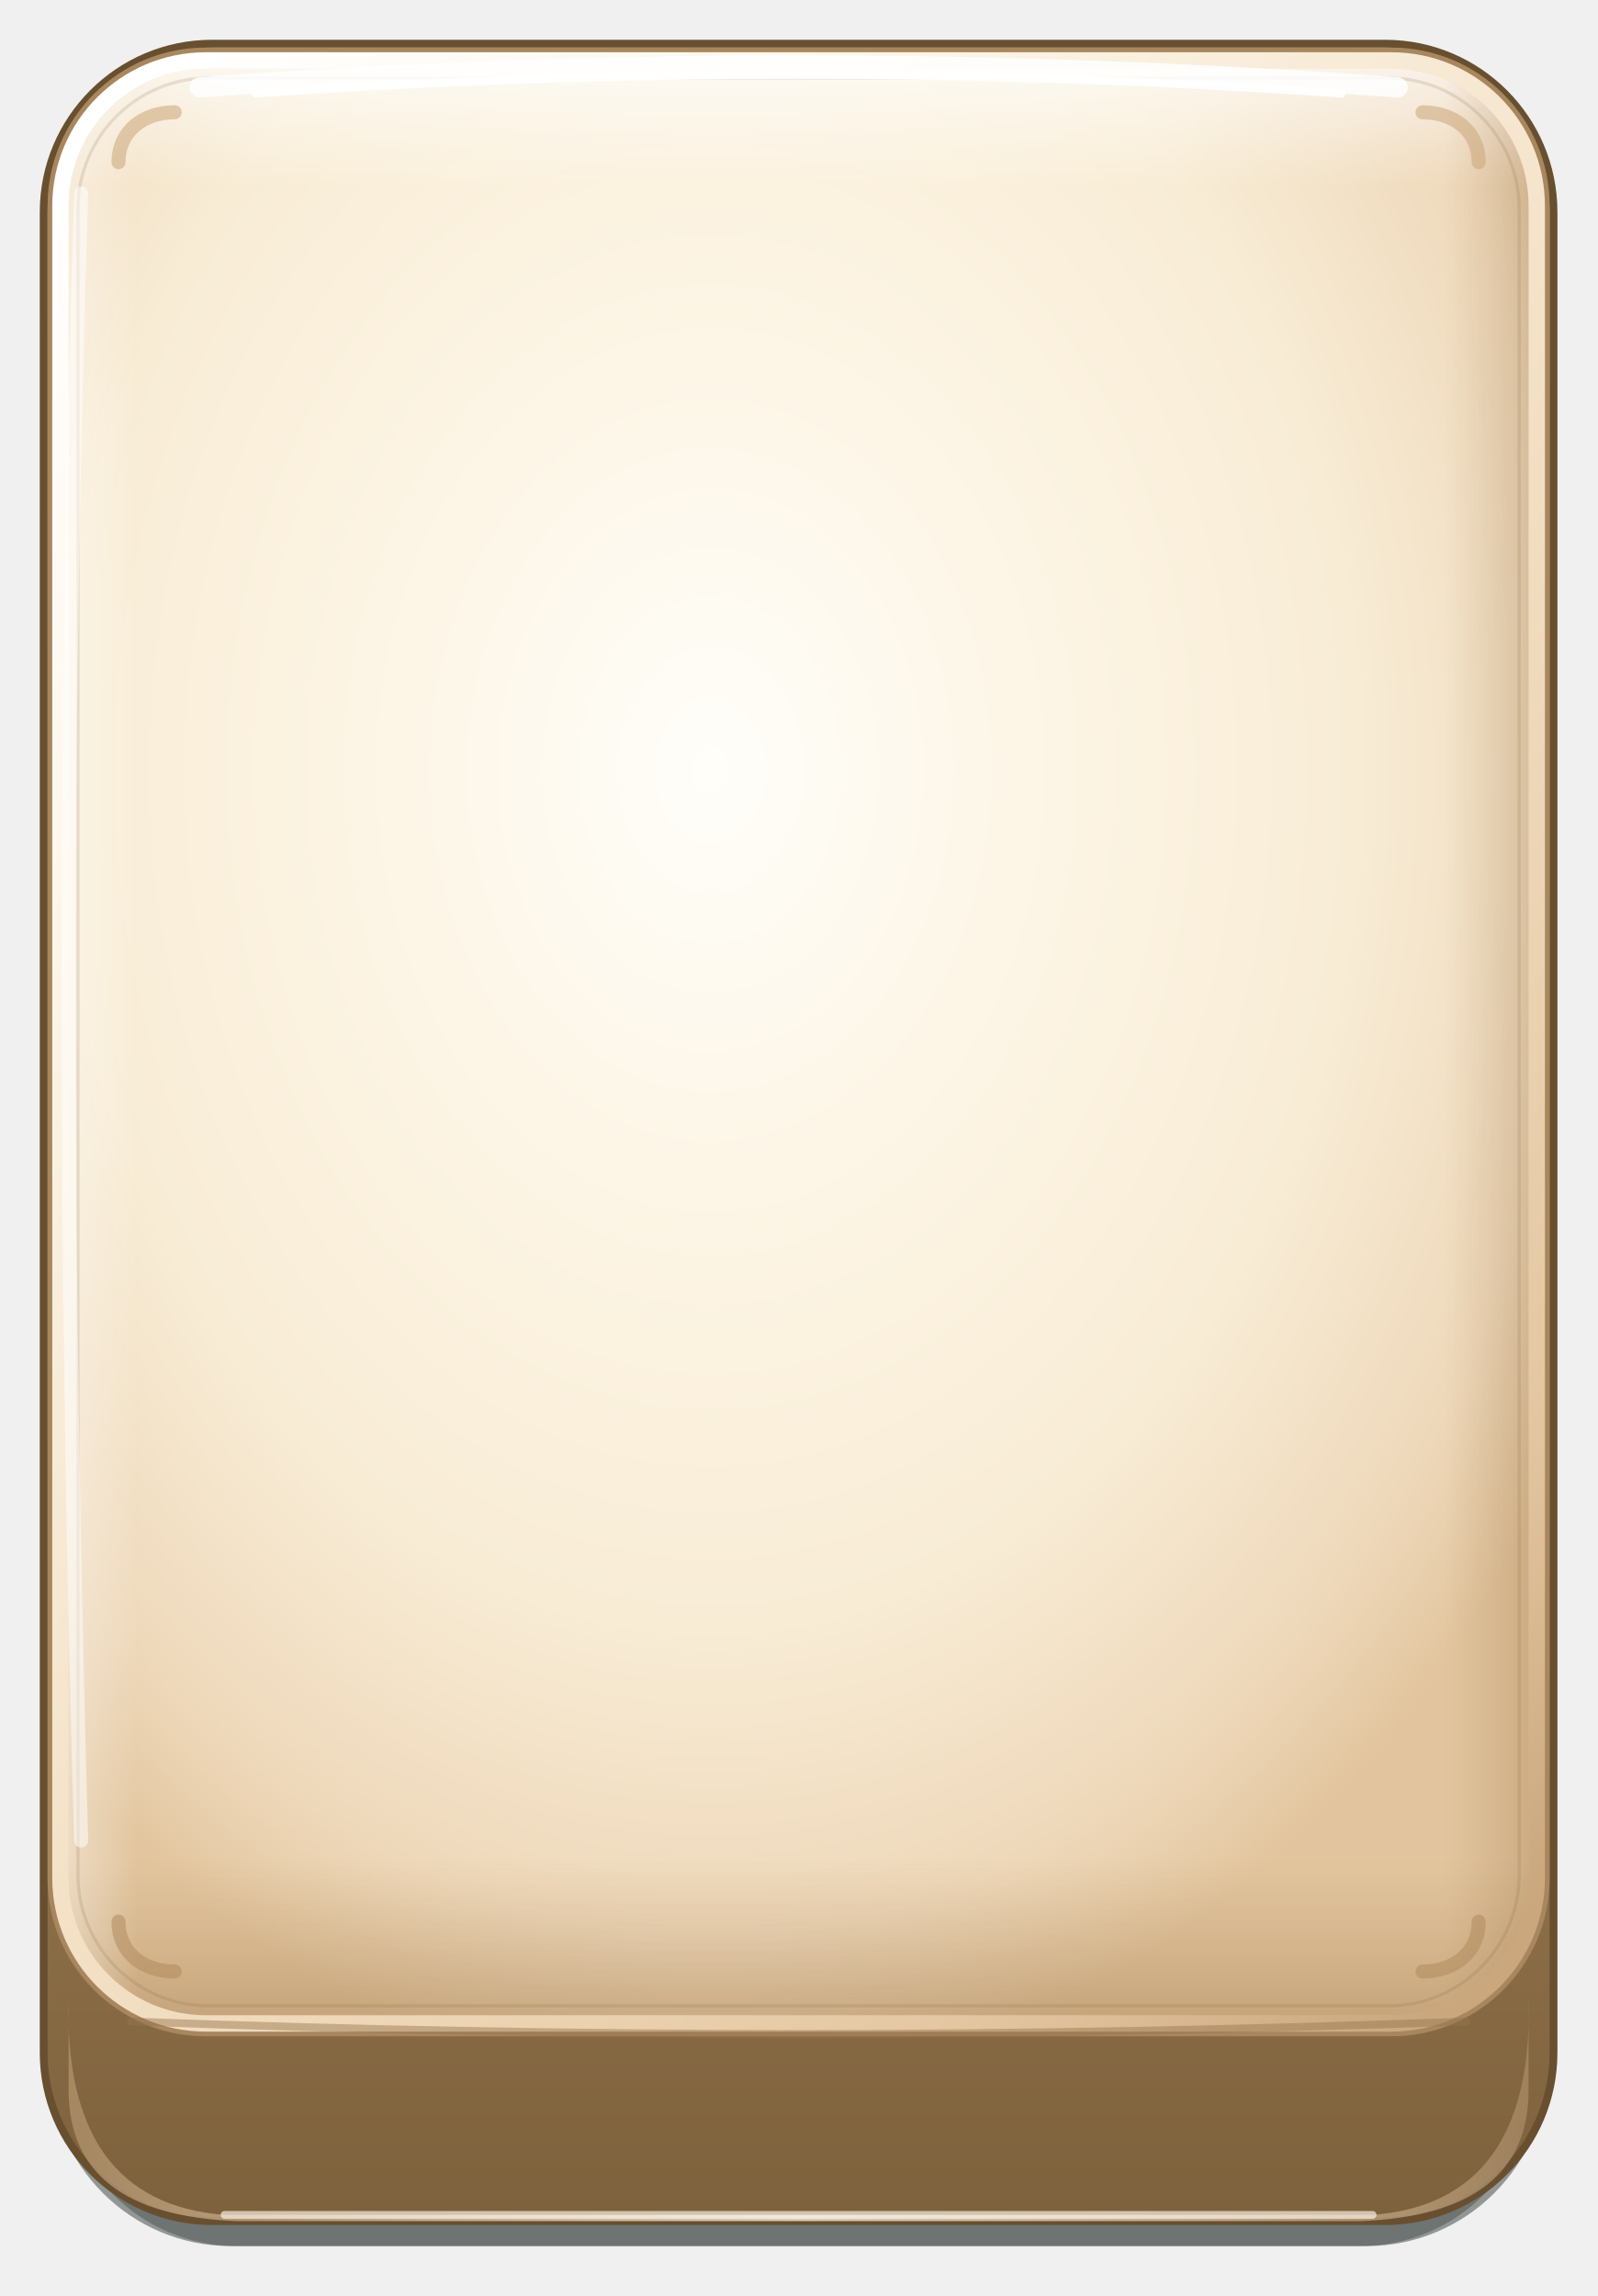
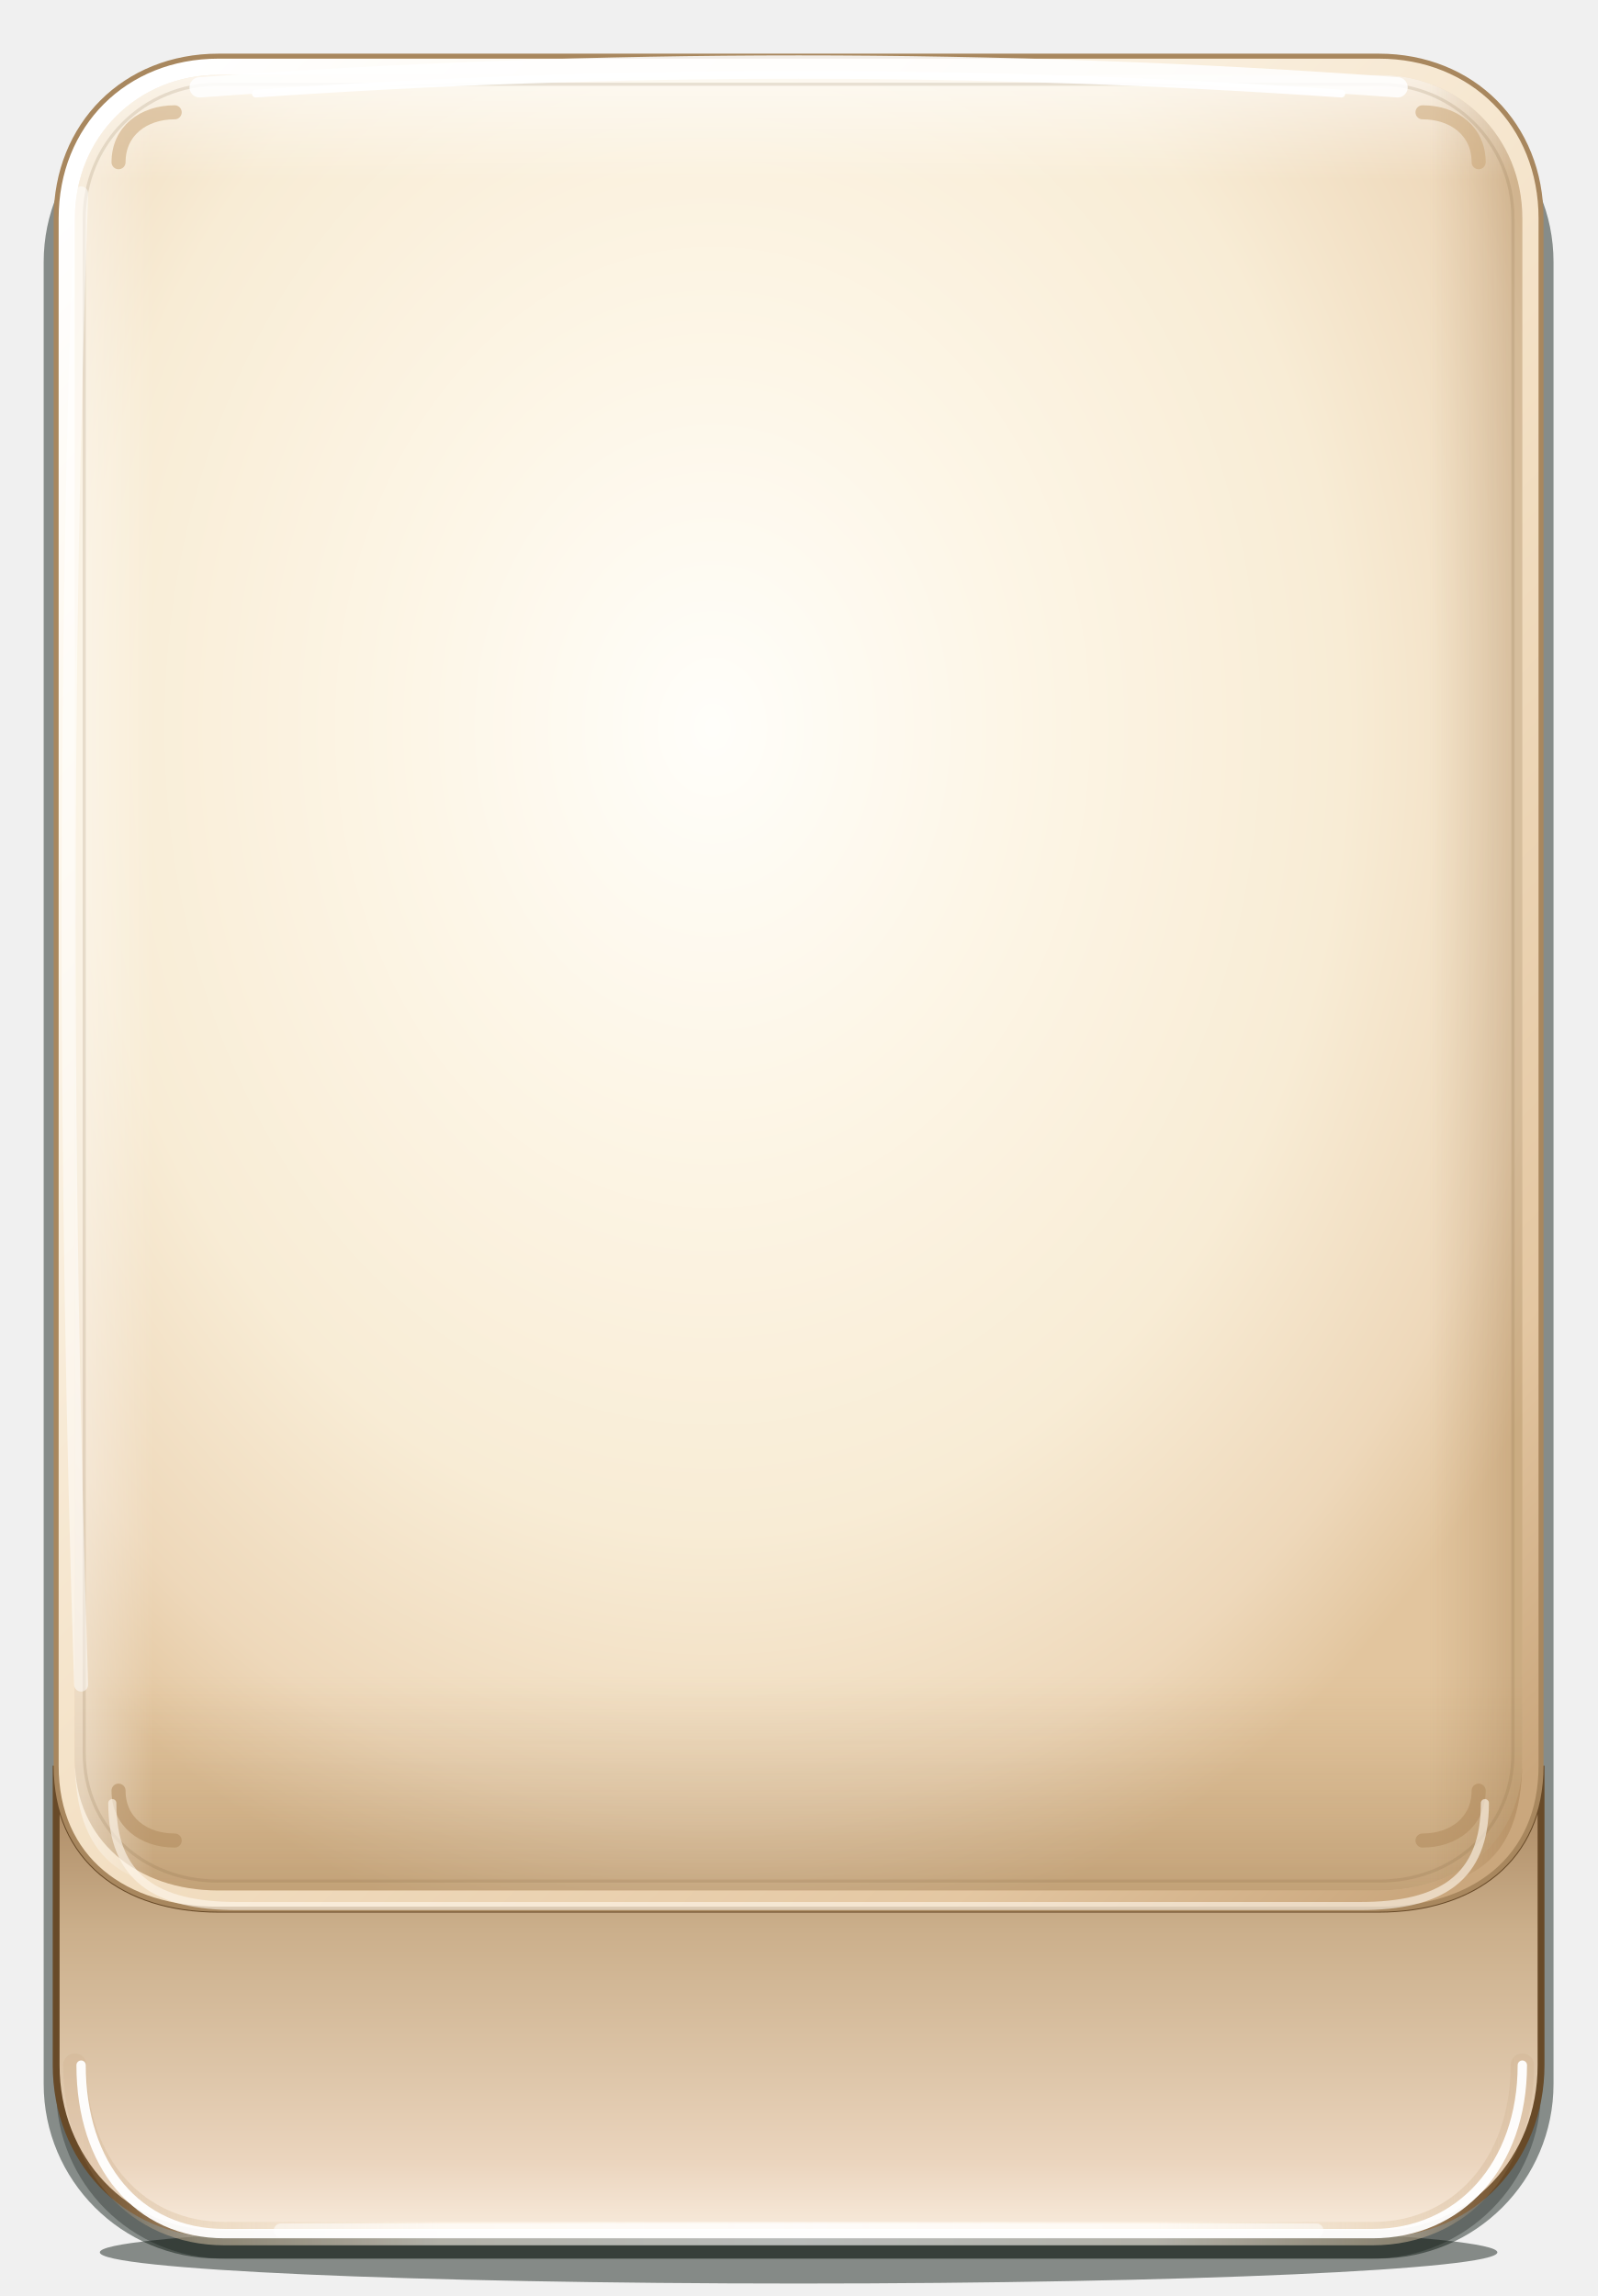
<svg xmlns="http://www.w3.org/2000/svg" width="512" height="736" viewBox="0 0 512 736">
  <defs>
-     <radialGradient id="base_shadow" cx="50%" cy="50%" r="50%">
-       <stop offset="60%" stop-color="#04120a" stop-opacity="0.45" />
-       <stop offset="85%" stop-color="#071a10" stop-opacity="0.2" />
-       <stop offset="100%" stop-color="#091e14" stop-opacity="0" />
-     </radialGradient>
-     <linearGradient id="ceramic_extrusion" x1="0" y1="0" x2="0" y2="1">
-       <stop offset="0%" stop-color="#cfb48e" />
-       <stop offset="25%" stop-color="#b89a72" />
-       <stop offset="65%" stop-color="#9d7f57" />
-       <stop offset="100%" stop-color="#7e623d" />
+     <linearGradient id="extrusion_fill" x1="0" y1="0" x2="0" y2="1">
+       <stop offset="0%" stop-color="#967349" />
+       <stop offset="12%" stop-color="#b2916b" />
+       <stop offset="35%" stop-color="#cbaf8b" />
+       <stop offset="65%" stop-color="#ddc5a8" />
+       <stop offset="85%" stop-color="#ebd5be" />
+       <stop offset="100%" stop-color="#f8ebdc" />
    </linearGradient>
-     <linearGradient id="ceramic_lip_highlight" x1="0" y1="0" x2="1" y2="0">
-       <stop offset="0%" stop-color="#b0926b" />
-       <stop offset="25%" stop-color="#e2cbb0" />
-       <stop offset="50%" stop-color="#fff5e6" />
-       <stop offset="75%" stop-color="#e2cbb0" />
-       <stop offset="100%" stop-color="#a88a64" />
-     </linearGradient>
-     <linearGradient id="porcelain_outer_rim" x1="0.1" y1="0" x2="0.9" y2="1">
-       <stop offset="0%" stop-color="#ffffff" />
-       <stop offset="20%" stop-color="#fdf7ec" />
-       <stop offset="55%" stop-color="#f3e0c4" />
-       <stop offset="85%" stop-color="#e4c7a2" />
-       <stop offset="100%" stop-color="#caa77d" />
+     <linearGradient id="bottom_rim_glow" x1="0" y1="0" x2="1" y2="0">
+       <stop offset="0%" stop-color="#b89369" stop-opacity="0.2" />
+       <stop offset="8%" stop-color="#e2cbac" stop-opacity="0.75" />
+       <stop offset="25%" stop-color="#fff8ed" stop-opacity="0.95" />
+       <stop offset="50%" stop-color="#ffffff" stop-opacity="1.0" />
+       <stop offset="75%" stop-color="#fff8ed" stop-opacity="0.95" />
+       <stop offset="92%" stop-color="#e2cbac" stop-opacity="0.75" />
+       <stop offset="100%" stop-color="#b89369" stop-opacity="0.2" />
    </linearGradient>
    <radialGradient id="porcelain_face_shading" cx="44%" cy="36%" r="68%">
      <stop offset="0%" stop-color="#fffefa" />
      <stop offset="30%" stop-color="#fdf6e7" />
      <stop offset="65%" stop-color="#f8ecd5" />
      <stop offset="88%" stop-color="#eed8ba" />
      <stop offset="100%" stop-color="#e2c59e" />
    </radialGradient>
+     <linearGradient id="porcelain_outer_rim" x1="0.1" y1="0" x2="0.9" y2="1">
+       <stop offset="0%" stop-color="#ffffff" />
+       <stop offset="20%" stop-color="#fdf7ec" />
+       <stop offset="55%" stop-color="#f3e0c4" />
+       <stop offset="85%" stop-color="#e4c7a2" />
+       <stop offset="100%" stop-color="#caa77d" />
+     </linearGradient>
    <linearGradient id="face_ao_vertical" x1="0" y1="0" x2="0" y2="1">
      <stop offset="0%" stop-color="#ffffff" stop-opacity="0.65" />
      <stop offset="6%" stop-color="#ffffff" stop-opacity="0" />
-       <stop offset="92%" stop-color="#9a7140" stop-opacity="0" />
-       <stop offset="100%" stop-color="#805626" stop-opacity="0.28" />
+       <stop offset="88%" stop-color="#9a7140" stop-opacity="0" />
+       <stop offset="100%" stop-color="#7c5324" stop-opacity="0.32" />
    </linearGradient>
    <linearGradient id="face_ao_horizontal" x1="0" y1="0" x2="1" y2="0">
      <stop offset="0%" stop-color="#ffffff" stop-opacity="0.4" />
      <stop offset="5%" stop-color="#ffffff" stop-opacity="0" />
      <stop offset="94%" stop-color="#92693a" stop-opacity="0" />
      <stop offset="100%" stop-color="#7c5122" stop-opacity="0.22" />
    </linearGradient>
  </defs>
-   <rect x="16" y="24" width="480" height="696" rx="58" fill="#04120a" opacity="0.4" />
-   <rect x="20" y="30" width="472" height="690" rx="56" fill="#020a06" opacity="0.25" />
-   <rect x="14" y="14" width="484" height="698" rx="54" fill="url(#ceramic_extrusion)" stroke="#684f2f" stroke-width="2.5" />
-   <path d="M22 640 Q20 706 72 710 H440 Q492 706 490 640 V670 Q490 710 436 712 H76 Q22 710 22 670 Z" fill="url(#ceramic_lip_highlight)" opacity="0.75" />
-   <path d="M72 710 H440" stroke="#fff8ee" stroke-width="2.5" stroke-linecap="round" opacity="0.65" />
-   <rect x="16" y="16" width="480" height="636" rx="50" fill="url(#porcelain_outer_rim)" stroke="#a8875e" stroke-width="1.5" />
-   <rect x="22" y="22" width="468" height="624" rx="44" fill="url(#porcelain_face_shading)" />
-   <rect x="22" y="22" width="468" height="624" rx="44" fill="url(#face_ao_vertical)" />
-   <rect x="22" y="22" width="468" height="624" rx="44" fill="url(#face_ao_horizontal)" />
+   <rect x="14" y="28" width="484" height="696" rx="56" fill="#04120a" opacity="0.45" />
+   <rect x="18" y="34" width="476" height="690" rx="54" fill="#020a06" opacity="0.28" />
+   <ellipse cx="256" cy="722" rx="224" ry="10" fill="#030e07" opacity="0.45" />
+   <path d="M 18 566 C 18 596 40 612 70 612 H 442 C 472 612 494 596 494 566 V 662 C 494 692 472 716 442 716 H 70 C 40 716 18 692 18 662 Z" fill="url(#extrusion_fill)" stroke="#684a28" stroke-width="2.2" />
+   <path d="M 24 662 C 24 694 44 716 72 716 H 440 C 468 716 488 694 488 662" fill="none" stroke="url(#bottom_rim_glow)" stroke-width="7.5" stroke-linecap="round" opacity="0.65" />
+   <path d="M 26 662 C 26 694 44 716 72 716 H 440 C 468 716 488 694 488 662" fill="none" stroke="#ffffff" stroke-width="3.0" stroke-linecap="round" opacity="0.95" />
+   <path d="M 90 715 H 422" stroke="#ffffff" stroke-width="4.5" stroke-linecap="round" opacity="0.5" />
+   <path d="M 70 18 H 442 C 472 18 494 40 494 70 V 566 C 494 596 472 612 442 612 H 70 C 40 612 18 596 18 566 V 70 C 18 40 40 18 70 18 Z" fill="url(#porcelain_outer_rim)" stroke="#a8875e" stroke-width="1.6" />
+   <path d="M 70 24 H 442 C 468 24 488 44 488 70 V 564 C 488 590 468 606 442 606 H 70 C 44 606 24 590 24 564 V 70 C 24 44 44 24 70 24 Z" fill="url(#porcelain_face_shading)" />
+   <path d="M 70 24 H 442 C 468 24 488 44 488 70 V 564 C 488 590 468 606 442 606 H 70 C 44 606 24 590 24 564 V 70 C 24 44 44 24 70 24 Z" fill="url(#face_ao_vertical)" />
+   <path d="M 70 24 H 442 C 468 24 488 44 488 70 V 564 C 488 600 468 606 442 606 H 70 C 44 606 24 600 24 564 V 70 C 24 44 44 24 70 24 Z" fill="url(#face_ao_horizontal)" />
  <path d="M38 52 C38 42 46 36 56 36" fill="none" stroke="#caa576" stroke-width="4.5" stroke-linecap="round" opacity="0.55" />
  <path d="M474 52 C474 42 466 36 456 36" fill="none" stroke="#caa576" stroke-width="4.5" stroke-linecap="round" opacity="0.55" />
-   <path d="M38 616 C38 626 46 632 56 632" fill="none" stroke="#b08a5c" stroke-width="4.5" stroke-linecap="round" opacity="0.55" />
-   <path d="M474 616 C474 626 466 632 456 632" fill="none" stroke="#b08a5c" stroke-width="4.5" stroke-linecap="round" opacity="0.55" />
-   <rect x="25" y="25" width="462" height="618" rx="42" fill="none" stroke="#7a5d38" stroke-width="1.0" opacity="0.16" />
+   <path d="M38 574 C38 584 46 590 56 590" fill="none" stroke="#b08a5c" stroke-width="4.5" stroke-linecap="round" opacity="0.55" />
+   <path d="M474 574 C474 584 466 590 456 590" fill="none" stroke="#b08a5c" stroke-width="4.5" stroke-linecap="round" opacity="0.55" />
+   <path d="M 70 27 H 442 C 466 27 485 46 485 70 V 562 C 485 586 466 603 442 603 H 70 C 46 603 27 586 27 562 V 70 C 27 46 46 27 70 27 Z" fill="none" stroke="#7a5d38" stroke-width="1.0" opacity="0.16" />
+   <path d="M 36 578 C 36 602 50 611 76 611 H 436 C 462 611 476 602 476 578" fill="none" stroke="#fff8ee" stroke-width="2.6" stroke-linecap="round" opacity="0.6" />
  <path d="M64 28 Q256 14 448 28" fill="none" stroke="#ffffff" stroke-width="6.5" stroke-linecap="round" opacity="0.85" />
  <path d="M82 30 Q256 18 430 30" fill="none" stroke="#ffffff" stroke-width="2.5" stroke-linecap="round" opacity="0.95" />
-   <path d="M26 62 Q18 310 26 590" fill="none" stroke="#ffffff" stroke-width="4.5" stroke-linecap="round" opacity="0.5" />
-   <path d="M42 648 Q256 656 470 648" fill="none" stroke="#94744b" stroke-width="2.5" stroke-linecap="round" opacity="0.45" />
+   <path d="M26 62 Q18 290 26 540" fill="none" stroke="#ffffff" stroke-width="4.5" stroke-linecap="round" opacity="0.5" />
</svg>
